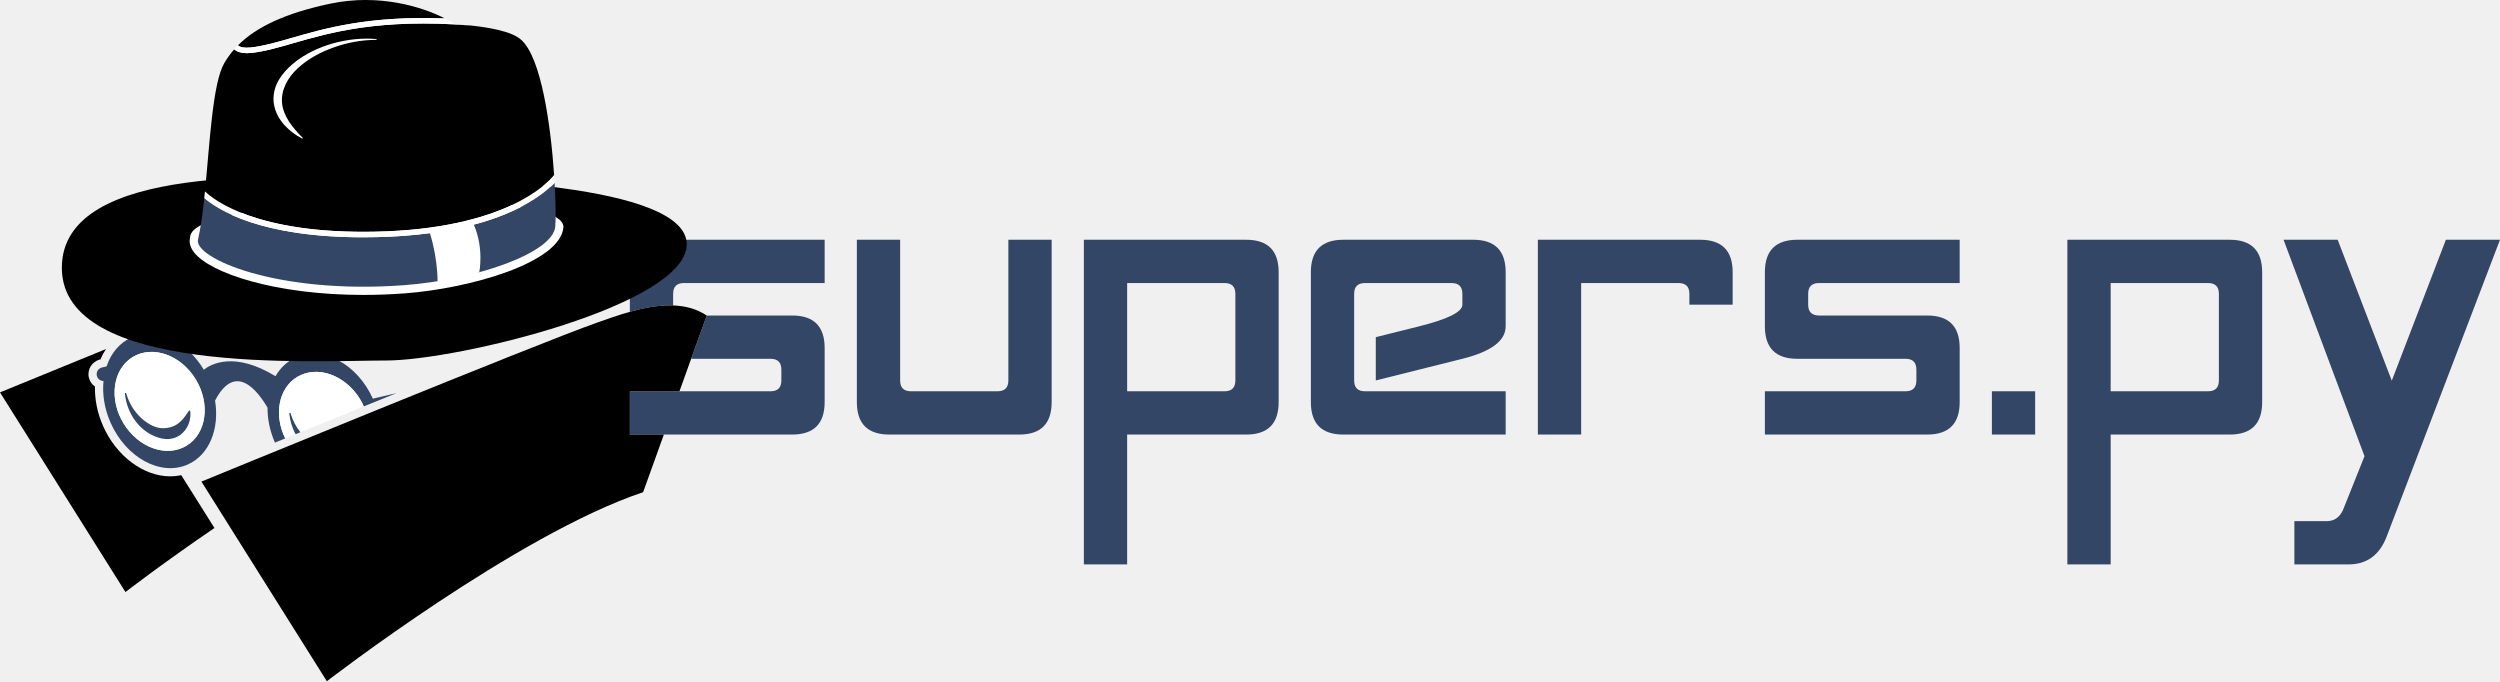
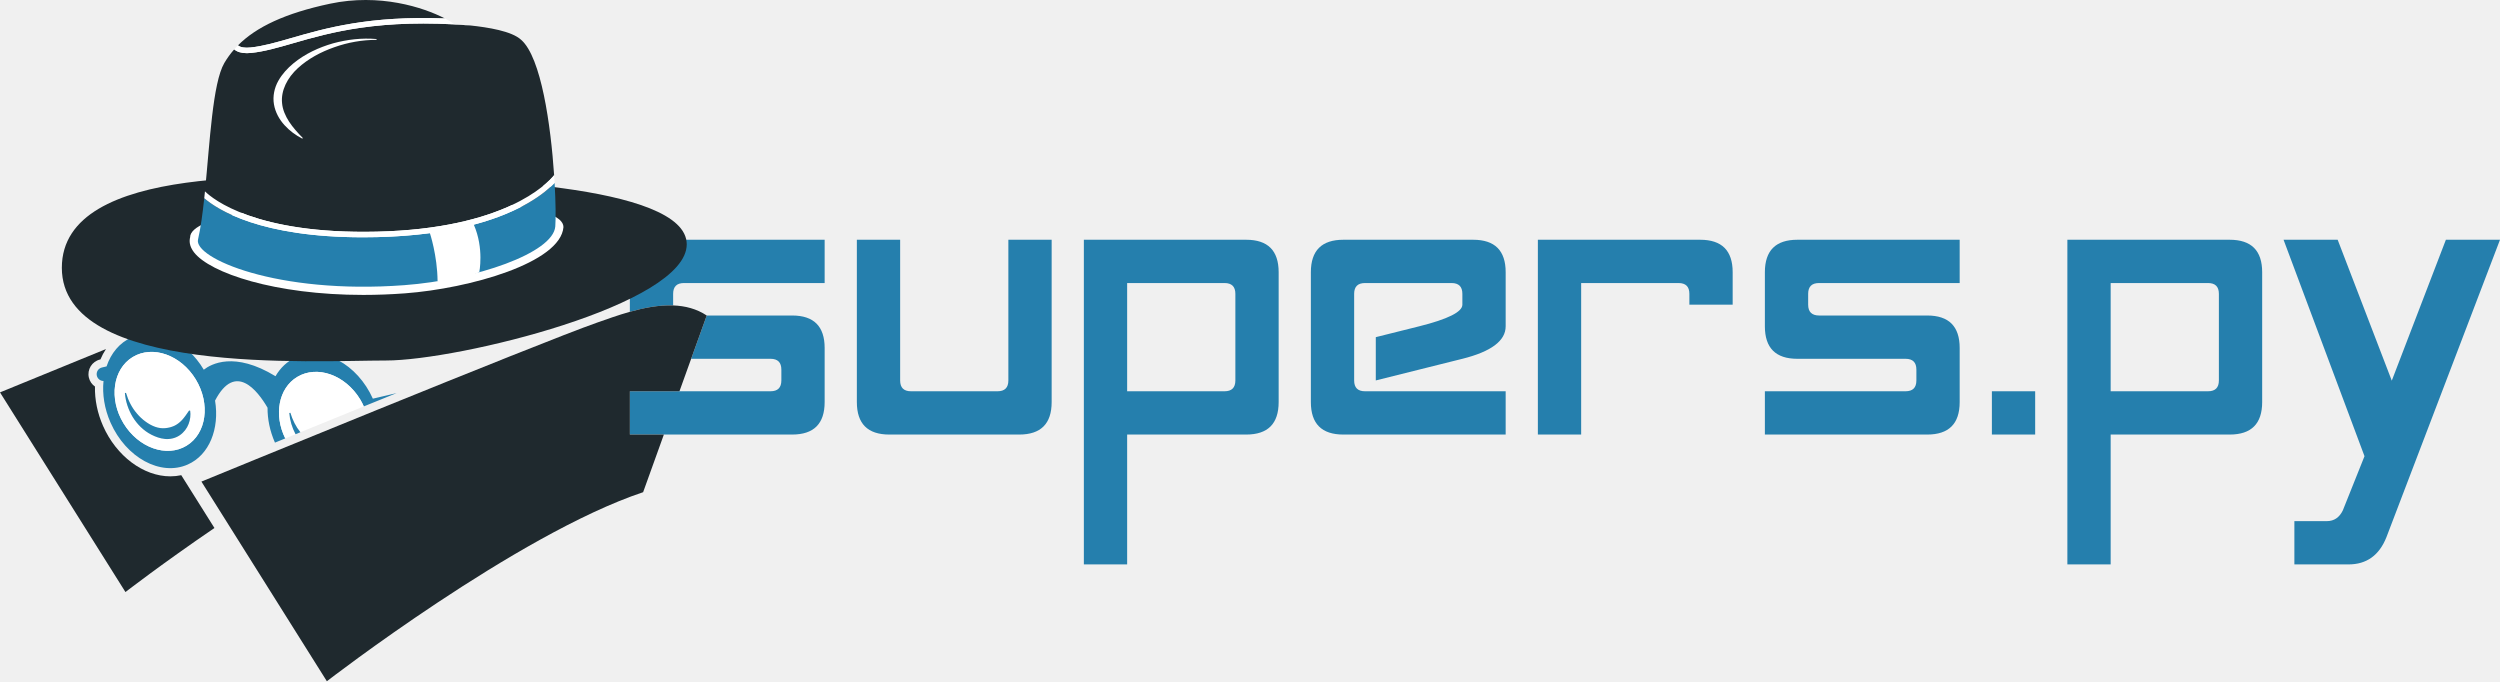
<svg xmlns="http://www.w3.org/2000/svg" viewBox="0 0 970.054 264.334">
-   <g fill="#334666">
-     <path d="M353.475 151.819h33.594c2.799 0 4.199-1.398 4.199-4.199v-54.59h16.797v62.988c0 8.398-4.199 12.598-12.598 12.598h-50.391c-8.398 0-12.598-4.199-12.598-12.598v-62.988h16.797v54.59c0 2.8 1.399 4.199 4.2 4.199zM437.358 168.616v50.391h-16.797v-125.977h62.988c8.398 0 12.598 4.199 12.598 12.598v50.391c0 8.398-4.199 12.598-12.598 12.598h-46.191zm37.793-58.789h-37.793v41.992h37.793c2.799 0 4.199-1.398 4.199-4.199v-33.594c0-2.799-1.4-4.199-4.199-4.199zM584.229 126.624c0 5.6-5.6 9.799-16.797 12.598l-33.594 8.398v-16.797l16.797-4.199c11.197-2.799 16.797-5.598 16.797-8.398v-4.199c0-2.799-1.4-4.199-4.199-4.199h-33.593c-2.801 0-4.199 1.4-4.199 4.199v33.594c0 2.801 1.398 4.199 4.199 4.199h54.59v16.797h-62.988c-8.398 0-12.598-4.199-12.598-12.598v-50.391c0-8.398 4.199-12.598 12.598-12.598h50.391c8.398 0 12.598 4.199 12.598 12.598v20.996zM613.523 168.616h-16.797v-75.586h62.988c8.398 0 12.598 4.199 12.598 12.598v12.598h-16.797v-4.199c0-2.799-1.4-4.199-4.199-4.199h-37.793v58.788zM747.798 122.424c8.398 0 12.598 4.199 12.598 12.598v20.996c0 8.398-4.199 12.598-12.598 12.598h-62.988v-16.797h54.59c2.799 0 4.199-1.398 4.199-4.199v-4.199c0-2.799-1.4-4.199-4.199-4.199h-41.992c-8.398 0-12.598-4.199-12.598-12.598v-20.996c0-8.398 4.199-12.598 12.598-12.598h62.988v16.797h-54.59c-2.801 0-4.199 1.4-4.199 4.199v4.199c0 2.8 1.428 4.199 4.283 4.199h41.908zM772.893 151.819h16.797v16.797h-16.797v-16.797zM818.983 168.616v50.391h-16.797v-125.977h62.988c8.398 0 12.598 4.199 12.598 12.598v50.391c0 8.398-4.199 12.598-12.598 12.598h-46.191zm37.793-58.789h-37.793v41.992h37.793c2.799 0 4.199-1.398 4.199-4.199v-33.594c.001-2.799-1.4-4.199-4.199-4.199zM917.479 177.014l-31.41-83.984h20.996l20.996 54.674 20.996-54.674h20.996l-44.092 115.479c-2.801 6.998-7.699 10.498-14.697 10.498h-20.996v-16.797h12.598c2.799 0 4.871-1.4 6.215-4.199l8.398-20.997z" />
-   </g>
-   <path fill="#334666" d="M115.292 146.278c7.746-4.7 18.698-.81 24.463 8.688.542.894.998 1.808 1.411 2.729 4.208-1.709 8.471-3.438 12.741-5.169l-9.231 2.167c-6.058-13.474-19.365-20.65-29.828-16.035-3.403 1.501-6.074 4.077-7.946 7.322-16.017-9.786-25.067-4.698-27.826-2.522-6.628-11.18-18.5-16.737-28.017-12.54-4.686 2.069-7.999 6.158-9.713 11.255l-1.796.421c-1.425.335-2.309 1.762-1.975 3.187.287 1.222 1.375 2.046 2.578 2.046l.011-.002c-.506 5.098.328 10.722 2.73 16.165 6.013 13.623 19.413 20.905 29.933 16.263 8.408-3.708 12.413-13.912 10.622-24.814 7.841-15.072 16.477-3.903 20.363 2.761-.032 4.366.877 9.011 2.871 13.531l.007.015 3.991-1.631c-4.501-9.092-2.631-19.443 4.611-23.837zm-42.909 26.663c-7.745 4.703-18.697.81-24.463-8.69-5.767-9.498-4.162-21.013 3.583-25.713 7.746-4.7 18.698-.81 24.463 8.688 5.767 9.502 4.163 21.015-3.583 25.715z" />
+   <path fill="#257fad" d="M353.475 151.819h33.594c2.799 0 4.199-1.398 4.199-4.199v-54.59h16.797v62.988c0 8.398-4.199 12.598-12.598 12.598h-50.391c-8.398 0-12.598-4.199-12.598-12.598v-62.988h16.797v54.59c0 2.8 1.399 4.199 4.2 4.199zM437.358 168.616v50.391h-16.797v-125.977h62.988c8.398 0 12.598 4.199 12.598 12.598v50.391c0 8.398-4.199 12.598-12.598 12.598h-46.191zm37.793-58.789h-37.793v41.992h37.793c2.799 0 4.199-1.398 4.199-4.199v-33.594c0-2.799-1.4-4.199-4.199-4.199zM584.229 126.624c0 5.6-5.6 9.799-16.797 12.598l-33.594 8.398v-16.797l16.797-4.199c11.197-2.799 16.797-5.598 16.797-8.398v-4.199c0-2.799-1.4-4.199-4.199-4.199h-33.593c-2.801 0-4.199 1.4-4.199 4.199v33.594c0 2.801 1.398 4.199 4.199 4.199h54.59v16.797h-62.988c-8.398 0-12.598-4.199-12.598-12.598v-50.391c0-8.398 4.199-12.598 12.598-12.598h50.391c8.398 0 12.598 4.199 12.598 12.598v20.996zM613.523 168.616h-16.797v-75.586h62.988c8.398 0 12.598 4.199 12.598 12.598v12.598h-16.797v-4.199c0-2.799-1.4-4.199-4.199-4.199h-37.793v58.788zM747.798 122.424c8.398 0 12.598 4.199 12.598 12.598v20.996c0 8.398-4.199 12.598-12.598 12.598h-62.988v-16.797h54.59c2.799 0 4.199-1.398 4.199-4.199v-4.199c0-2.799-1.4-4.199-4.199-4.199h-41.992c-8.398 0-12.598-4.199-12.598-12.598v-20.996c0-8.398 4.199-12.598 12.598-12.598h62.988v16.797h-54.59c-2.801 0-4.199 1.4-4.199 4.199v4.199c0 2.8 1.428 4.199 4.283 4.199h41.908zM772.893 151.819h16.797v16.797h-16.797v-16.797zM818.983 168.616v50.391h-16.797v-125.977h62.988c8.398 0 12.598 4.199 12.598 12.598v50.391c0 8.398-4.199 12.598-12.598 12.598h-46.191zm37.793-58.789h-37.793v41.992h37.793c2.799 0 4.199-1.398 4.199-4.199v-33.594c.001-2.799-1.4-4.199-4.199-4.199zM917.479 177.014l-31.41-83.984h20.996l20.996 54.674 20.996-54.674h20.996l-44.092 115.479c-2.801 6.998-7.699 10.498-14.697 10.498h-20.996v-16.797h12.598c2.799 0 4.871-1.4 6.215-4.199l8.398-20.997z" />
+   <path fill="#257fad" d="M115.292 146.278c7.746-4.7 18.698-.81 24.463 8.688.542.894.998 1.808 1.411 2.729 4.208-1.709 8.471-3.438 12.741-5.169l-9.231 2.167c-6.058-13.474-19.365-20.65-29.828-16.035-3.403 1.501-6.074 4.077-7.946 7.322-16.017-9.786-25.067-4.698-27.826-2.522-6.628-11.18-18.5-16.737-28.017-12.54-4.686 2.069-7.999 6.158-9.713 11.255l-1.796.421c-1.425.335-2.309 1.762-1.975 3.187.287 1.222 1.375 2.046 2.578 2.046l.011-.002c-.506 5.098.328 10.722 2.73 16.165 6.013 13.623 19.413 20.905 29.933 16.263 8.408-3.708 12.413-13.912 10.622-24.814 7.841-15.072 16.477-3.903 20.363 2.761-.032 4.366.877 9.011 2.871 13.531l.007.015 3.991-1.631c-4.501-9.092-2.631-19.443 4.611-23.837zm-42.909 26.663c-7.745 4.703-18.697.81-24.463-8.69-5.767-9.498-4.162-21.013 3.583-25.713 7.746-4.7 18.698-.81 24.463 8.688 5.767 9.502 4.163 21.015-3.583 25.715z" />
  <path fill="#fff" d="M51.502 138.538c-7.745 4.7-9.349 16.215-3.583 25.713 5.767 9.5 16.719 13.394 24.463 8.69 7.746-4.7 9.35-16.213 3.582-25.715-5.764-9.498-16.715-13.389-24.462-8.688zm21.686 25.965c-.634 1.688-1.831 3.305-3.492 4.421-1.66 1.12-3.742 1.59-5.646 1.403-1.919-.176-3.655-.828-5.231-1.617-3.164-1.601-5.617-4.116-7.356-6.953-1.709-2.857-2.753-6.048-2.995-9.241l.416-.082c.897 3.019 2.313 5.816 4.302 8.088.968 1.148 2.06 2.174 3.246 3.031 1.171.871 2.443 1.58 3.757 2.054 1.311.479 2.691.652 3.938.524 1.252-.112 2.358-.394 3.432-.87 1.072-.482 2.096-1.251 3.065-2.282.959-1.035 1.817-2.307 2.759-3.693l.414.093c.232 1.687.047 3.439-.609 5.124z" />
-   <path fill="#334666" d="M73.382 159.286c-.942 1.387-1.799 2.658-2.759 3.693-.969 1.031-1.994 1.8-3.065 2.282-1.073.477-2.18.758-3.432.87-1.247.128-2.627-.046-3.938-.524-1.314-.474-2.586-1.183-3.757-2.054-1.186-.857-2.278-1.883-3.246-3.031-1.988-2.271-3.404-5.069-4.302-8.088l-.416.082c.242 3.193 1.286 6.384 2.995 9.241 1.739 2.837 4.192 5.353 7.356 6.953 1.576.789 3.312 1.441 5.231 1.617 1.904.187 3.986-.283 5.646-1.403 1.661-1.116 2.858-2.733 3.492-4.421.656-1.686.841-3.438.609-5.125l-.414-.092z" />
+   <path fill="#257fad" d="M73.382 159.286c-.942 1.387-1.799 2.658-2.759 3.693-.969 1.031-1.994 1.8-3.065 2.282-1.073.477-2.18.758-3.432.87-1.247.128-2.627-.046-3.938-.524-1.314-.474-2.586-1.183-3.757-2.054-1.186-.857-2.278-1.883-3.246-3.031-1.988-2.271-3.404-5.069-4.302-8.088l-.416.082c.242 3.193 1.286 6.384 2.995 9.241 1.739 2.837 4.192 5.353 7.356 6.953 1.576.789 3.312 1.441 5.231 1.617 1.904.187 3.986-.283 5.646-1.403 1.661-1.116 2.858-2.733 3.492-4.421.656-1.686.841-3.438.609-5.125l-.414-.092z" />
  <path fill="#fff" d="M115.292 146.278c-7.242 4.395-9.112 14.745-4.611 23.836l4-1.633c-1.37-2.588-2.211-5.405-2.425-8.225l.416-.083c.83 2.791 2.125 5.37 3.882 7.543 7.686-3.135 16.029-6.534 24.611-10.021-.413-.921-.869-1.835-1.411-2.729-5.764-9.498-16.716-13.388-24.462-8.688z" />
-   <path fill="#334666" d="M112.256 160.256c.213 2.819 1.055 5.637 2.425 8.225l1.874-.765c-1.758-2.173-3.052-4.752-3.882-7.543l-.417.083z" />
-   <path fill-rule="evenodd" clip-rule="evenodd" d="M70.333 184.382c-1.375.296-2.788.45-4.231.45-10.458 0-20.954-7.859-26.117-19.559-2.182-4.945-3.25-10.182-3.136-15.288-1.163-.798-2.027-2.017-2.37-3.479-.734-3.129 1.213-6.272 4.342-7.009l.146-.034c.602-1.446 1.331-2.788 2.158-4.032-23.463 9.57-41.125 16.824-41.125 16.824l48.675 77.469s14.322-11.07 34.532-24.852l-12.874-20.49z" />
-   <path d="M298.985 151.819c2.799 0 4.199-1.398 4.199-4.199v-4.199c0-2.799-1.4-4.199-4.199-4.199h-30.807l-4.535 12.598h35.342z" fill="none" />
-   <path fill="#334666" d="M265.392 109.827h54.59v-16.797h-62.988c-8.398 0-12.598 4.199-12.598 12.598v15.357c5.483-1.547 11.284-2.68 16.816-2.471l-.02-.289v-4.199c0-2.799 1.399-4.199 4.2-4.199zM307.384 122.424h-33.158l-6.047 16.797h30.807c2.799 0 4.199 1.4 4.199 4.199v4.199c0 2.801-1.4 4.199-4.199 4.199h-54.59v16.797h62.988c8.398 0 12.598-4.199 12.598-12.598v-20.996c-.001-8.397-4.2-12.597-12.598-12.597z" />
-   <path d="M261.212 118.514c-5.532-.209-11.333.923-16.816 2.471-4.557 1.286-8.894 2.857-12.674 4.181-22.709 7.951-153.567 61.7-153.567 61.7l48.675 77.469s73.724-56.99 122.716-73.354l8.051-22.365h-13.201v-16.797h19.248l4.535-12.598 6.047-16.797c-3.917-2.615-8.371-3.735-13.014-3.91z" />
-   <path fill-rule="evenodd" clip-rule="evenodd" d="M23.995 103.913c0 41.992 97.904 35.971 125.801 35.971s116.672-21.618 116.672-45.079c0-23.464-88.102-25.939-121.237-25.939s-121.236-6.238-121.236 35.047z" />
+   <path fill="#257fad" d="M112.256 160.256c.213 2.819 1.055 5.637 2.425 8.225l1.874-.765c-1.758-2.173-3.052-4.752-3.882-7.543l-.417.083z" />
+   <path fill="#1f292e" fill-rule="evenodd" clip-rule="evenodd" d="M70.333 184.382c-1.375.296-2.788.45-4.231.45-10.458 0-20.954-7.859-26.117-19.559-2.182-4.945-3.25-10.182-3.136-15.288-1.163-.798-2.027-2.017-2.37-3.479-.734-3.129 1.213-6.272 4.342-7.009l.146-.034c.602-1.446 1.331-2.788 2.158-4.032-23.463 9.57-41.125 16.824-41.125 16.824l48.675 77.469s14.322-11.07 34.532-24.852l-12.874-20.49z" />
+   <path fill="#257fad" d="M265.392 109.827h54.59v-16.797h-62.988c-8.398 0-12.598 4.199-12.598 12.598v15.357c5.483-1.547 11.284-2.68 16.816-2.471l-.02-.289v-4.199c0-2.799 1.399-4.199 4.2-4.199zM307.384 122.424h-33.158l-6.047 16.797h30.807c2.799 0 4.199 1.4 4.199 4.199v4.199c0 2.801-1.4 4.199-4.199 4.199h-54.59v16.797h62.988c8.398 0 12.598-4.199 12.598-12.598v-20.996c-.001-8.397-4.2-12.597-12.598-12.597z" />
+   <path fill="#1f292e" d="M261.212 118.514c-5.532-.209-11.333.923-16.816 2.471-4.557 1.286-8.894 2.857-12.674 4.181-22.709 7.951-153.567 61.7-153.567 61.7l48.675 77.469s73.724-56.99 122.716-73.354l8.051-22.365h-13.201v-16.797h19.248l4.535-12.598 6.047-16.797c-3.917-2.615-8.371-3.735-13.014-3.91z" />
+   <path fill="#1f292e" fill-rule="evenodd" clip-rule="evenodd" d="M23.995 103.913c0 41.992 97.904 35.971 125.801 35.971s116.672-21.618 116.672-45.079c0-23.464-88.102-25.939-121.237-25.939s-121.236-6.238-121.236 35.047z" />
  <path fill-rule="evenodd" clip-rule="evenodd" fill="#fff" d="M140.955 114.437c-34.352-.002-59.482-8.524-65.687-16.542-1.859-2.404-1.843-4.48-1.5-5.798-.178-16.695 144.868-21.033 144.866-3.994-1.066 13.859-36.406 23.841-61.507 25.721-5.432.406-10.87.613-16.164.613h-.008z" />
-   <path d="M146.158 89.893c49.503-1.141 66.008-18.41 68.855-21.916-1.306-19.349-4.987-45.66-12.772-52.502-3.675-3.439-12.954-4.866-19.782-5.6-35.143-2.803-54.49 2.781-68.781 6.913-5.959 1.723-11.105 3.211-16.181 3.746-.603.063-1.176.095-1.717.095-2.127 0-3.763-.497-4.906-1.47-1.479 1.678-2.756 3.446-3.843 5.311-4.519 7.749-5.61 30.771-7.503 49.782 3.05 2.988 19.672 16.711 66.63 15.641z" />
-   <path fill="#334666" d="M215.201 70.979c-5.665 5.923-23.809 19.992-68.994 21.031-1.824.043-3.611.063-5.346.063-39.865.001-56.426-10.694-61.607-15.164-.647 6.077-1.399 11.635-2.408 15.985-1.855 7.156 30.479 21.468 80.042 17.757 27.533-2.061 57.779-12.457 58.574-22.793.225-2.922.179-9.18-.261-16.879z" />
-   <path d="M97.276 18.425c4.889-.515 9.952-1.979 15.814-3.673 13.033-3.769 30.227-8.731 59.536-7.589-8.406-4.358-25.332-9.803-44.583-5.721-17.381 3.686-28.624 9.038-35.714 16.165.988.781 2.64 1.063 4.947.818z" />
+   <path fill="#1f292e" d="M146.158 89.893c49.503-1.141 66.008-18.41 68.855-21.916-1.306-19.349-4.987-45.66-12.772-52.502-3.675-3.439-12.954-4.866-19.782-5.6-35.143-2.803-54.49 2.781-68.781 6.913-5.959 1.723-11.105 3.211-16.181 3.746-.603.063-1.176.095-1.717.095-2.127 0-3.763-.497-4.906-1.47-1.479 1.678-2.756 3.446-3.843 5.311-4.519 7.749-5.61 30.771-7.503 49.782 3.05 2.988 19.672 16.711 66.63 15.641z" />
+   <path fill="#257fad" d="M215.201 70.979c-5.665 5.923-23.809 19.992-68.994 21.031-1.824.043-3.611.063-5.346.063-39.865.001-56.426-10.694-61.607-15.164-.647 6.077-1.399 11.635-2.408 15.985-1.855 7.156 30.479 21.468 80.042 17.757 27.533-2.061 57.779-12.457 58.574-22.793.225-2.922.179-9.18-.261-16.879z" />
+   <path fill="#1f292e" d="M97.276 18.425c4.889-.515 9.952-1.979 15.814-3.673 13.033-3.769 30.227-8.731 59.536-7.589-8.406-4.358-25.332-9.803-44.583-5.721-17.381 3.686-28.624 9.038-35.714 16.165.988.781 2.64 1.063 4.947.818z" />
  <path fill="#fff" d="M97.498 20.534c5.076-.534 10.222-2.022 16.181-3.746 14.291-4.131 33.638-9.716 68.781-6.913-2.587-.278-4.824-.457-6.27-.608-.911-.632-2.115-1.353-3.564-2.105-29.309-1.142-46.502 3.821-59.536 7.589-5.862 1.695-10.925 3.159-15.814 3.673-2.307.246-3.958-.037-4.947-.819-.506.509-.991 1.026-1.455 1.553 1.143.973 2.779 1.47 4.906 1.47.541.001 1.115-.031 1.718-.094zM146.105 15.463c-5.619.013-11.189 1.005-16.416 2.873-5.22 1.828-10.197 4.495-14.174 8.166-3.983 3.639-6.576 8.626-6.066 13.541.215 2.472 1.259 4.906 2.713 7.154 1.469 2.252 3.34 4.319 5.329 6.345l-.188.257c-2.545-1.307-4.917-3.03-6.909-5.232-1.991-2.184-3.567-4.96-4.097-8.099-.54-3.136.185-6.438 1.697-9.107 1.517-2.687 3.586-4.9 5.845-6.77 4.547-3.736 9.882-6.181 15.371-7.769 5.516-1.512 11.264-2.172 16.907-1.675l-.012.316zM215.201 70.979c-.056-.978-.119-1.981-.188-3.002-2.847 3.505-19.352 20.774-68.855 21.916-46.958 1.07-63.58-12.652-66.63-15.642-.089.896-.181 1.783-.273 2.659 5.181 4.47 21.742 15.166 61.607 15.164 1.735 0 3.522-.02 5.346-.063 7.629-.175 14.471-.729 20.629-1.544l-.028.011s2.892 8.629 2.979 18.643c8.701-.058 16.176-3.482 16.176-3.482s1.92-9.219-2.115-18.468c18.555-4.92 27.637-12.307 31.352-16.192z" />
</svg>
